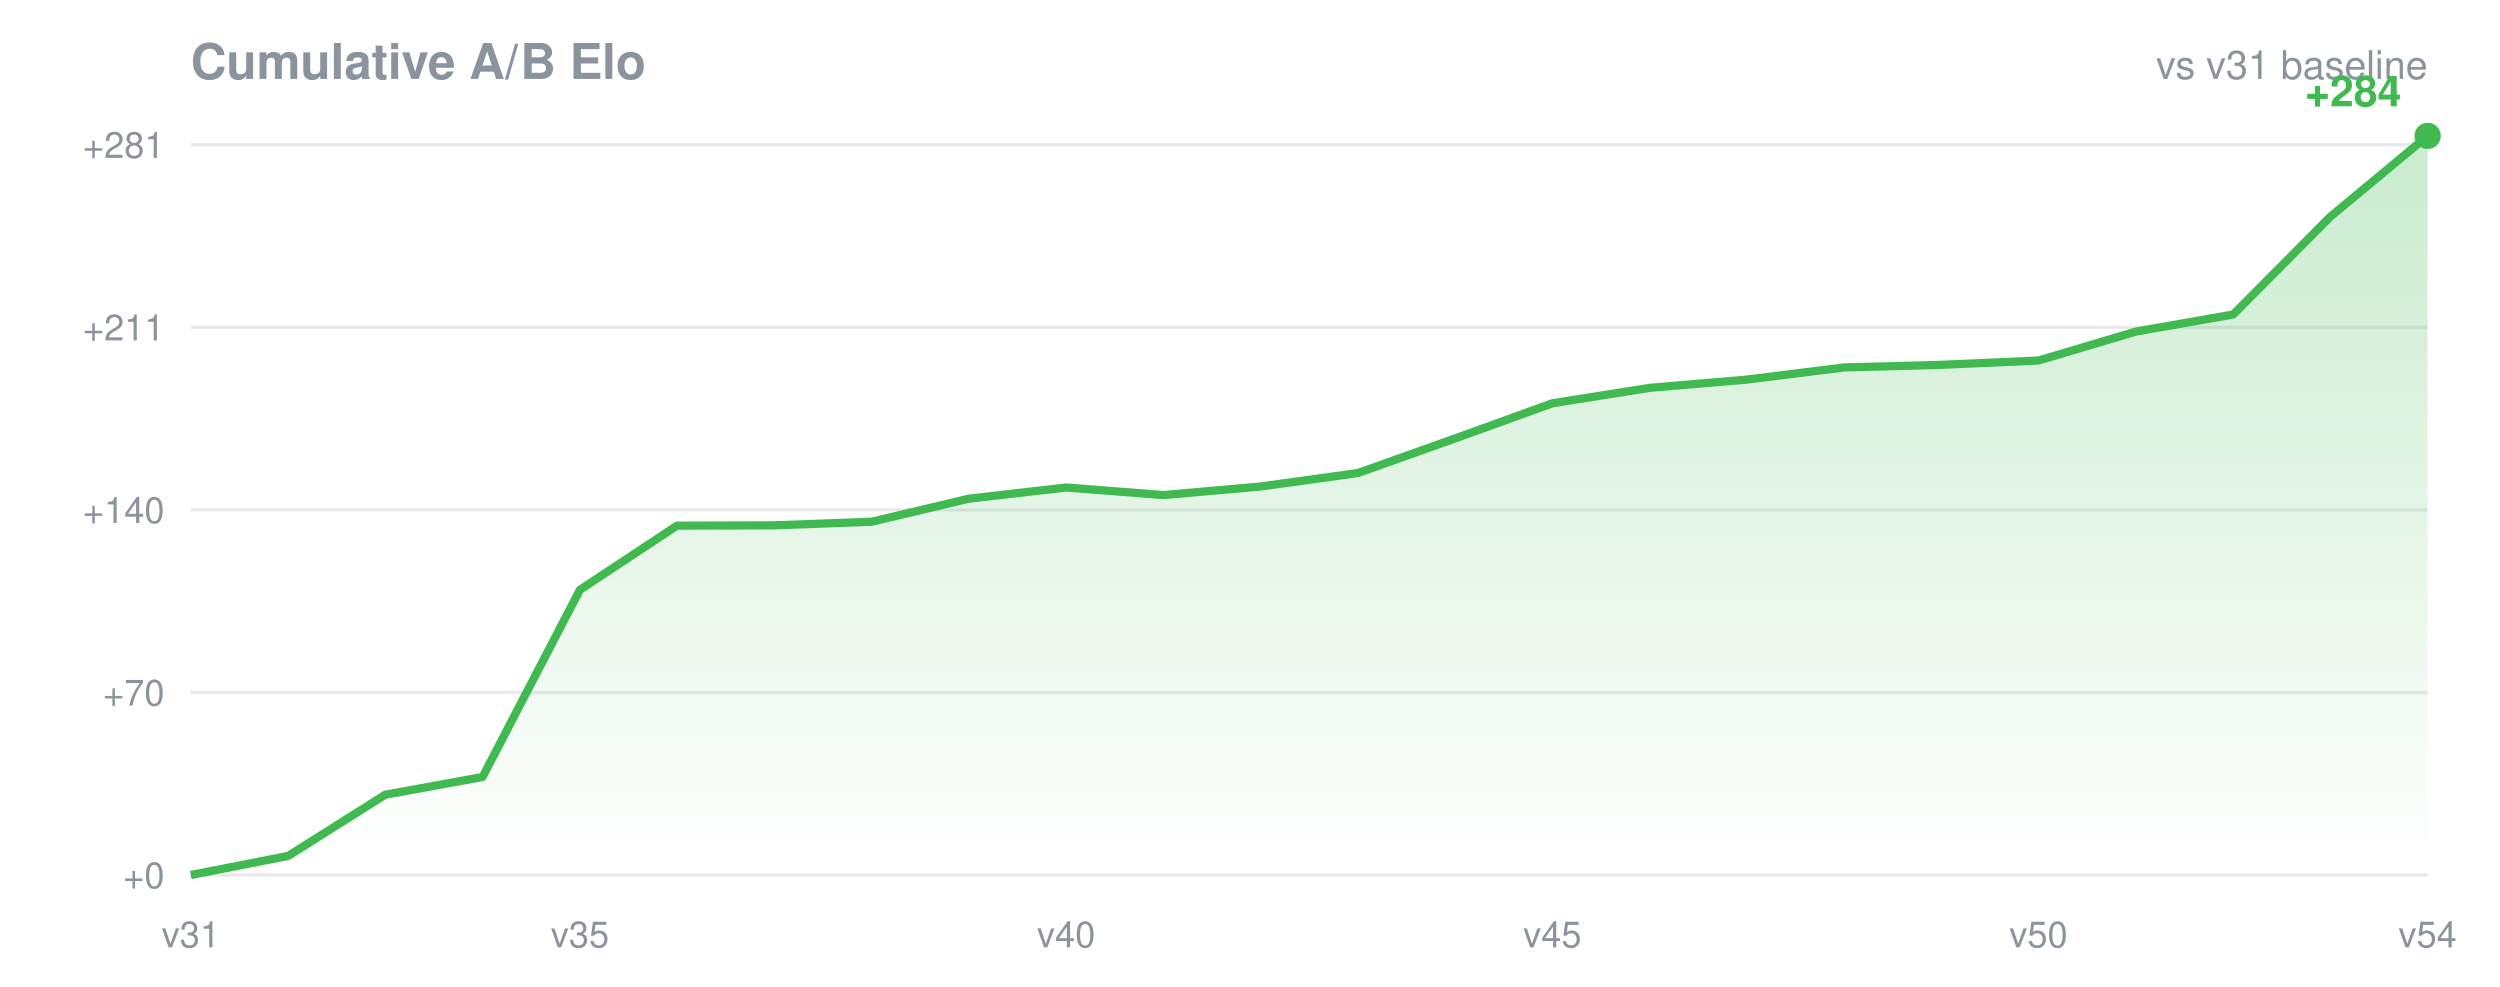
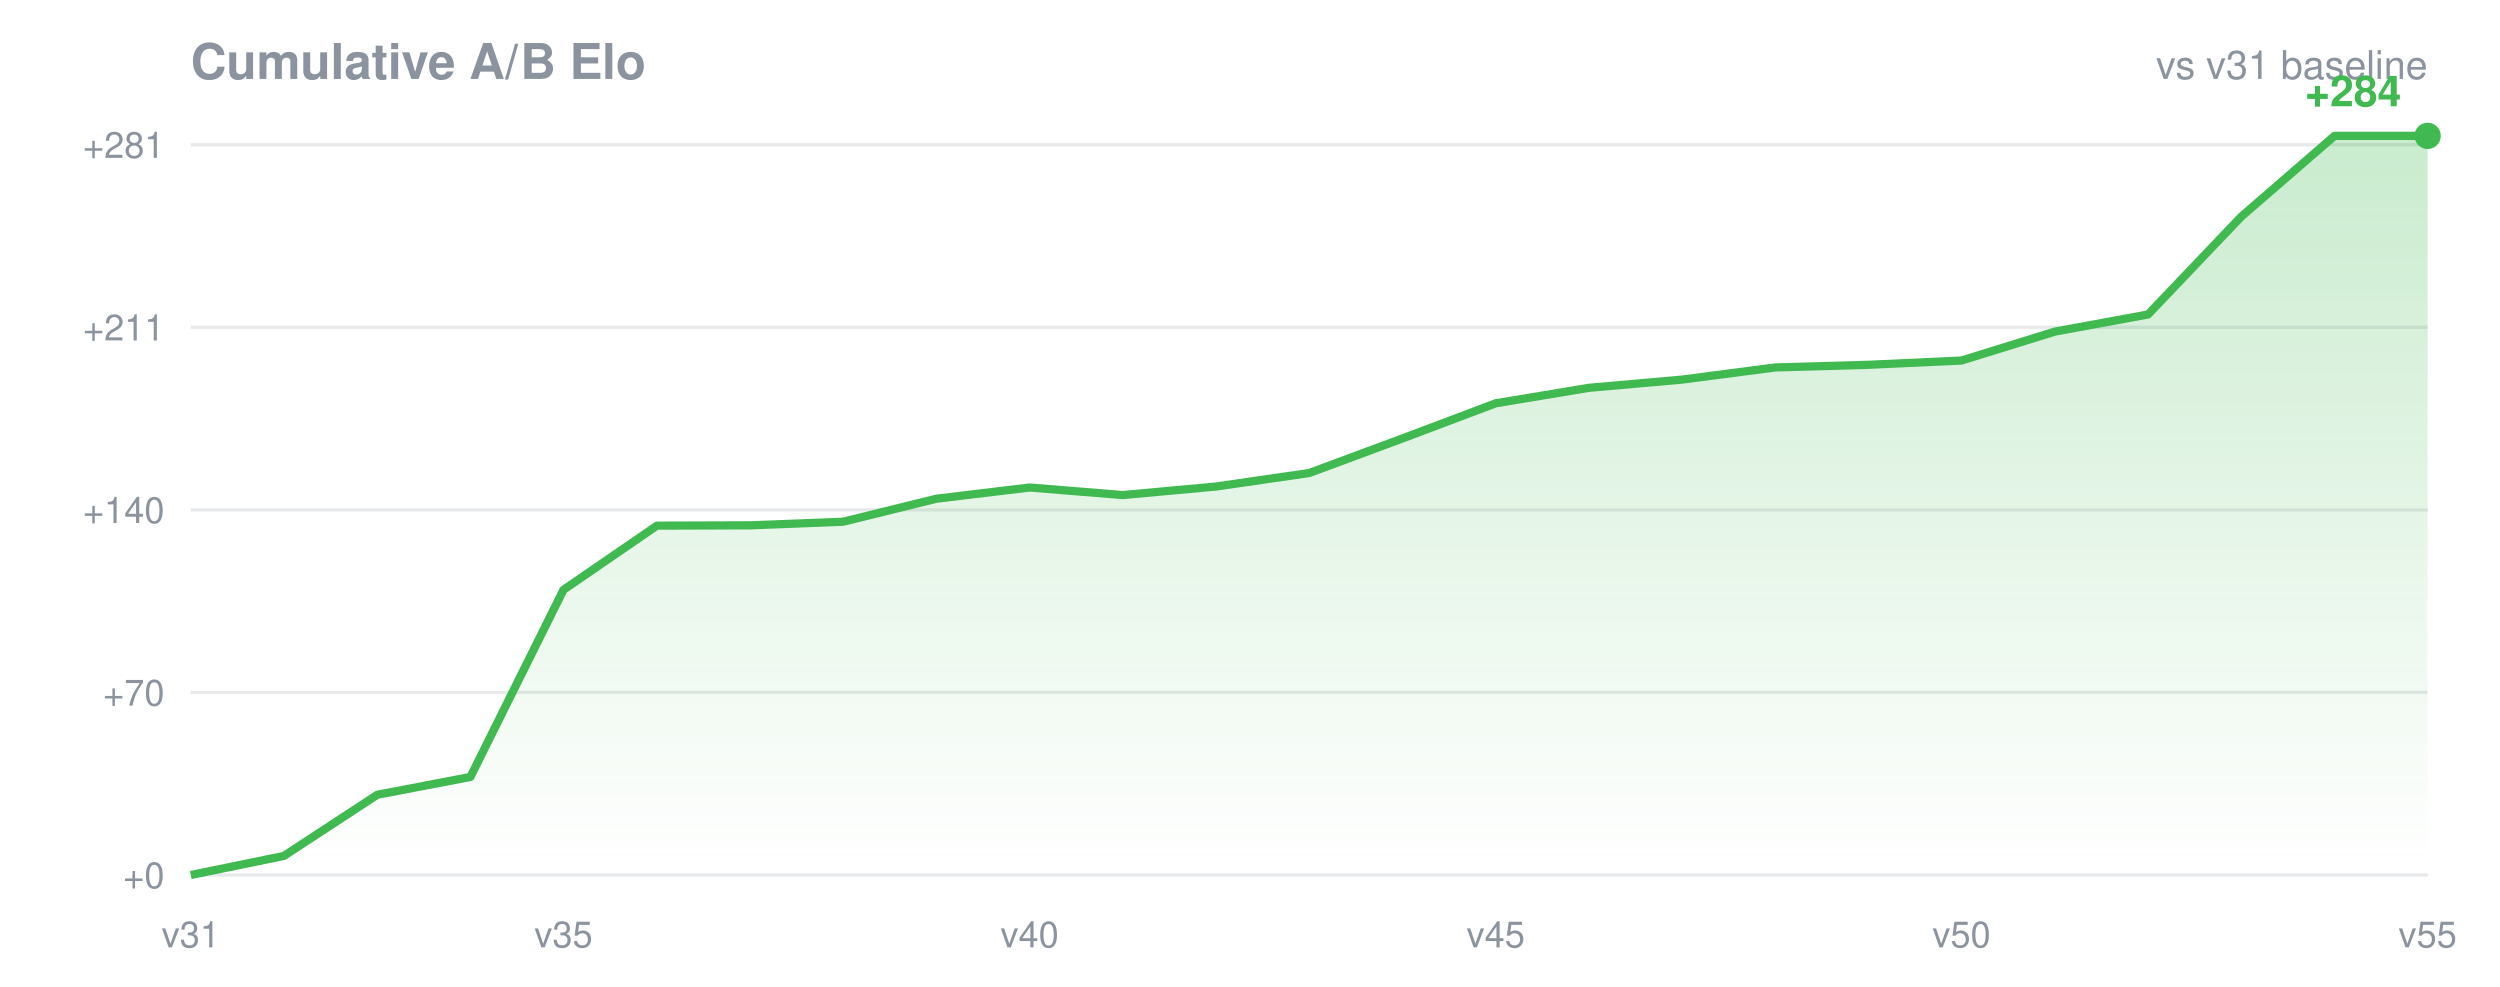
<svg xmlns="http://www.w3.org/2000/svg" width="760" height="300" viewBox="0 0 760 300" preserveAspectRatio="xMidYMid meet" font-family="-apple-system,Segoe UI,Helvetica,Arial,sans-serif">
  <defs>
    <linearGradient id="g3fb950" x1="0" y1="0" x2="0" y2="1">
      <stop offset="0" stop-color="#3fb950" stop-opacity="0.28" />
      <stop offset="1" stop-color="#3fb950" stop-opacity="0" />
    </linearGradient>
  </defs>
  <text x="58" y="24" fill="#8b949e" font-size="15" font-weight="700">Cumulative A/B Elo</text>
  <text x="738" y="24" fill="#8b949e" font-size="12" text-anchor="end">vs v31 baseline</text>
  <line x1="58" y1="266.0" x2="738" y2="266.0" stroke="#8b949e33" />
  <text x="50" y="270.0" fill="#8b949e" font-size="11" text-anchor="end">+0</text>
  <line x1="58" y1="210.5" x2="738" y2="210.5" stroke="#8b949e33" />
  <text x="50" y="214.5" fill="#8b949e" font-size="11" text-anchor="end">+70</text>
  <line x1="58" y1="155.0" x2="738" y2="155.0" stroke="#8b949e33" />
  <text x="50" y="159.0" fill="#8b949e" font-size="11" text-anchor="end">+140</text>
  <line x1="58" y1="99.5" x2="738" y2="99.5" stroke="#8b949e33" />
  <text x="50" y="103.5" fill="#8b949e" font-size="11" text-anchor="end">+211</text>
  <line x1="58" y1="44.0" x2="738" y2="44.0" stroke="#8b949e33" />
  <text x="50" y="48.0" fill="#8b949e" font-size="11" text-anchor="end">+281</text>
  <text x="58.0" y="288" fill="#8b949e" font-size="11" text-anchor="middle">v31</text>
-   <text x="176.3" y="288" fill="#8b949e" font-size="11" text-anchor="middle">v35</text>
-   <text x="324.1" y="288" fill="#8b949e" font-size="11" text-anchor="middle">v40</text>
-   <text x="471.9" y="288" fill="#8b949e" font-size="11" text-anchor="middle">v45</text>
-   <text x="619.7" y="288" fill="#8b949e" font-size="11" text-anchor="middle">v50</text>
-   <text x="738.0" y="288" fill="#8b949e" font-size="11" text-anchor="middle">v54</text>
-   <path d="M58.0,266.0 L58.0,266.0 L87.6,260.2 L117.1,241.6 L146.7,236.2 L176.3,179.3 L205.8,159.8 L235.4,159.7 L265.0,158.6 L294.5,151.6 L324.1,148.2 L353.7,150.5 L383.2,147.9 L412.8,143.8 L442.3,133.3 L471.9,122.6 L501.5,117.9 L531.0,115.4 L560.6,111.7 L590.2,110.9 L619.7,109.6 L649.3,100.8 L678.9,95.6 L708.4,65.9 L738.0,41.3 L738.0,266.0 Z" fill="url(#g3fb950)" />
-   <polyline points="58.0,266.0 87.6,260.2 117.1,241.6 146.7,236.2 176.3,179.3 205.8,159.8 235.4,159.7 265.0,158.6 294.5,151.6 324.1,148.2 353.7,150.5 383.2,147.9 412.8,143.8 442.3,133.3 471.9,122.6 501.5,117.9 531.0,115.4 560.6,111.7 590.2,110.9 619.7,109.6 649.3,100.8 678.9,95.6 708.4,65.9 738.0,41.3" fill="none" stroke="#3fb950" stroke-width="2.5" stroke-linejoin="round" />
+   <text x="171.3" y="288" fill="#8b949e" font-size="11" text-anchor="middle">v35</text>
+   <text x="313.0" y="288" fill="#8b949e" font-size="11" text-anchor="middle">v40</text>
+   <text x="454.7" y="288" fill="#8b949e" font-size="11" text-anchor="middle">v45</text>
+   <text x="596.3" y="288" fill="#8b949e" font-size="11" text-anchor="middle">v50</text>
+   <text x="738.0" y="288" fill="#8b949e" font-size="11" text-anchor="middle">v55</text>
+   <path d="M58.0,266.0 L58.0,266.0 L86.3,260.2 L114.7,241.6 L143.0,236.2 L171.3,179.3 L199.7,159.8 L228.0,159.7 L256.3,158.6 L284.7,151.6 L313.0,148.2 L341.3,150.5 L369.7,147.9 L398.0,143.8 L426.3,133.3 L454.7,122.6 L483.0,117.9 L511.3,115.4 L539.7,111.7 L568.0,110.9 L596.3,109.6 L624.7,100.8 L653.0,95.6 L681.3,65.9 L709.7,41.3 L738.0,41.3 L738.0,266.0 Z" fill="url(#g3fb950)" />
+   <polyline points="58.0,266.0 86.3,260.2 114.7,241.6 143.0,236.2 171.3,179.3 199.7,159.8 228.0,159.7 256.3,158.6 284.7,151.6 313.0,148.2 341.3,150.5 369.7,147.9 398.0,143.8 426.3,133.3 454.7,122.6 483.0,117.9 511.3,115.4 539.7,111.7 568.0,110.9 596.3,109.6 624.7,100.8 653.0,95.6 681.3,65.9 709.7,41.3 738.0,41.3" fill="none" stroke="#3fb950" stroke-width="2.5" stroke-linejoin="round" />
  <circle cx="738.0" cy="41.3" r="4" fill="#3fb950" />
  <text x="730.0" y="32.3" fill="#3fb950" font-size="13" font-weight="700" text-anchor="end">+284</text>
</svg>
